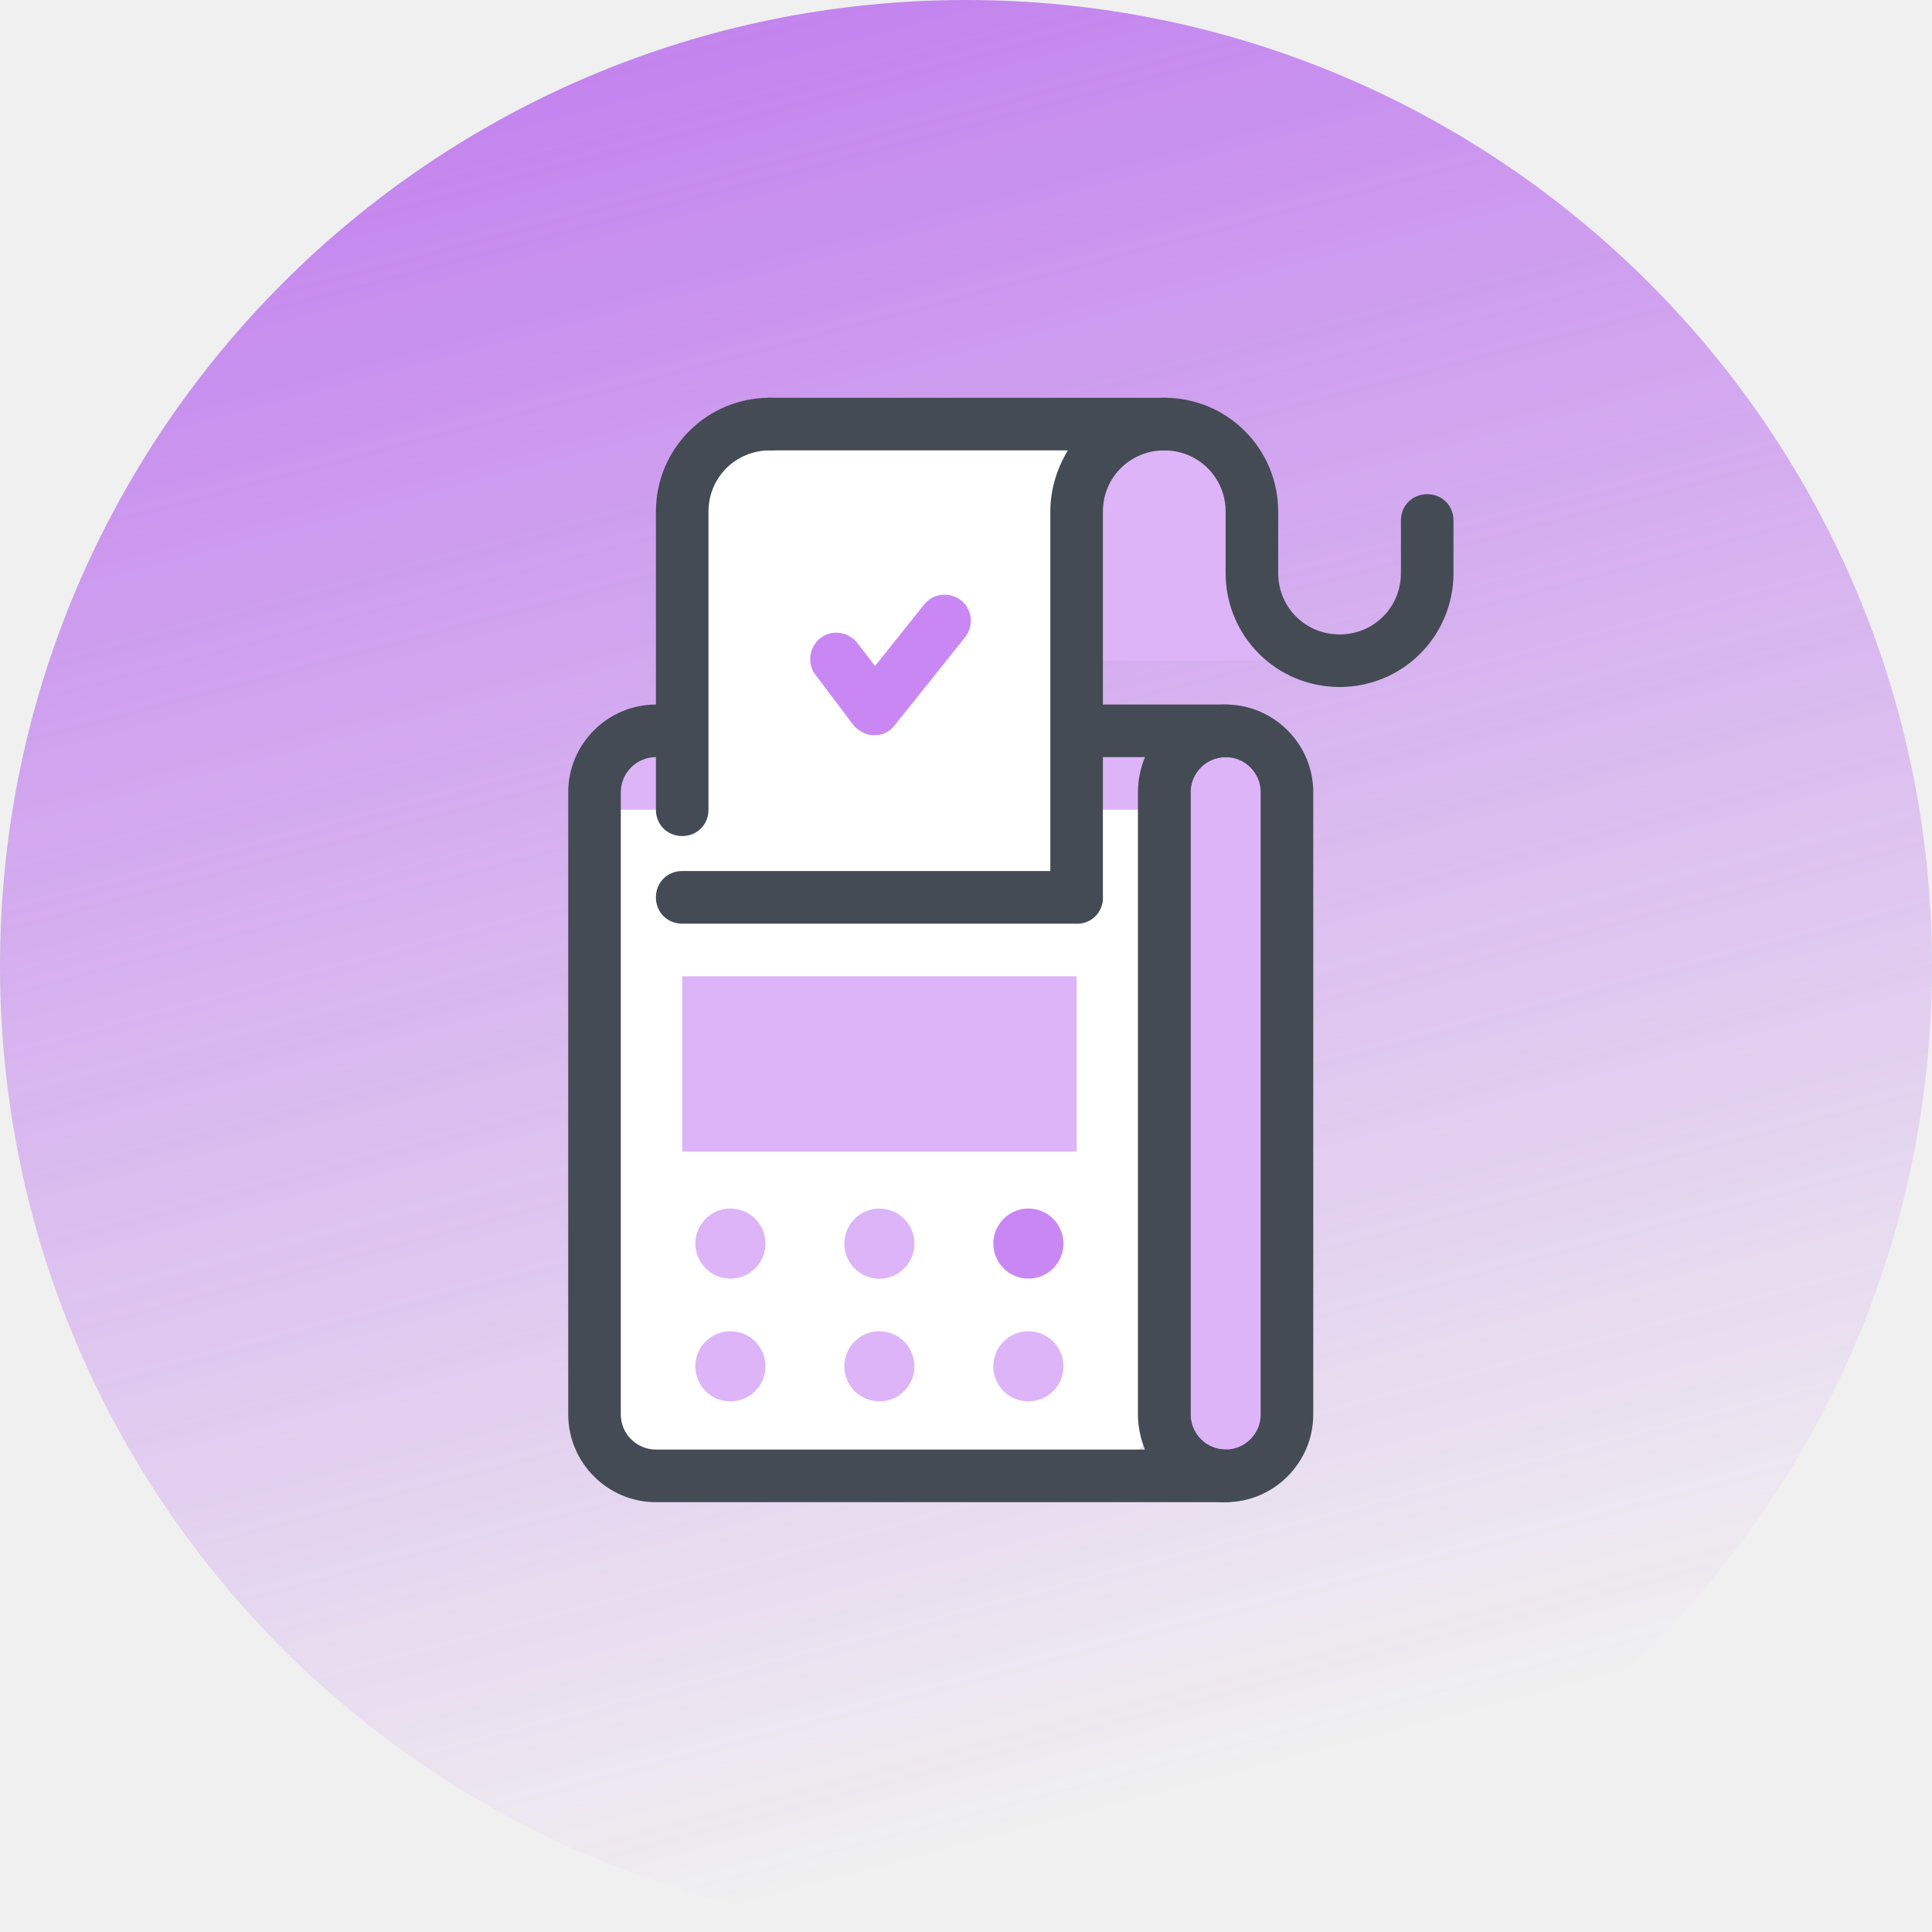
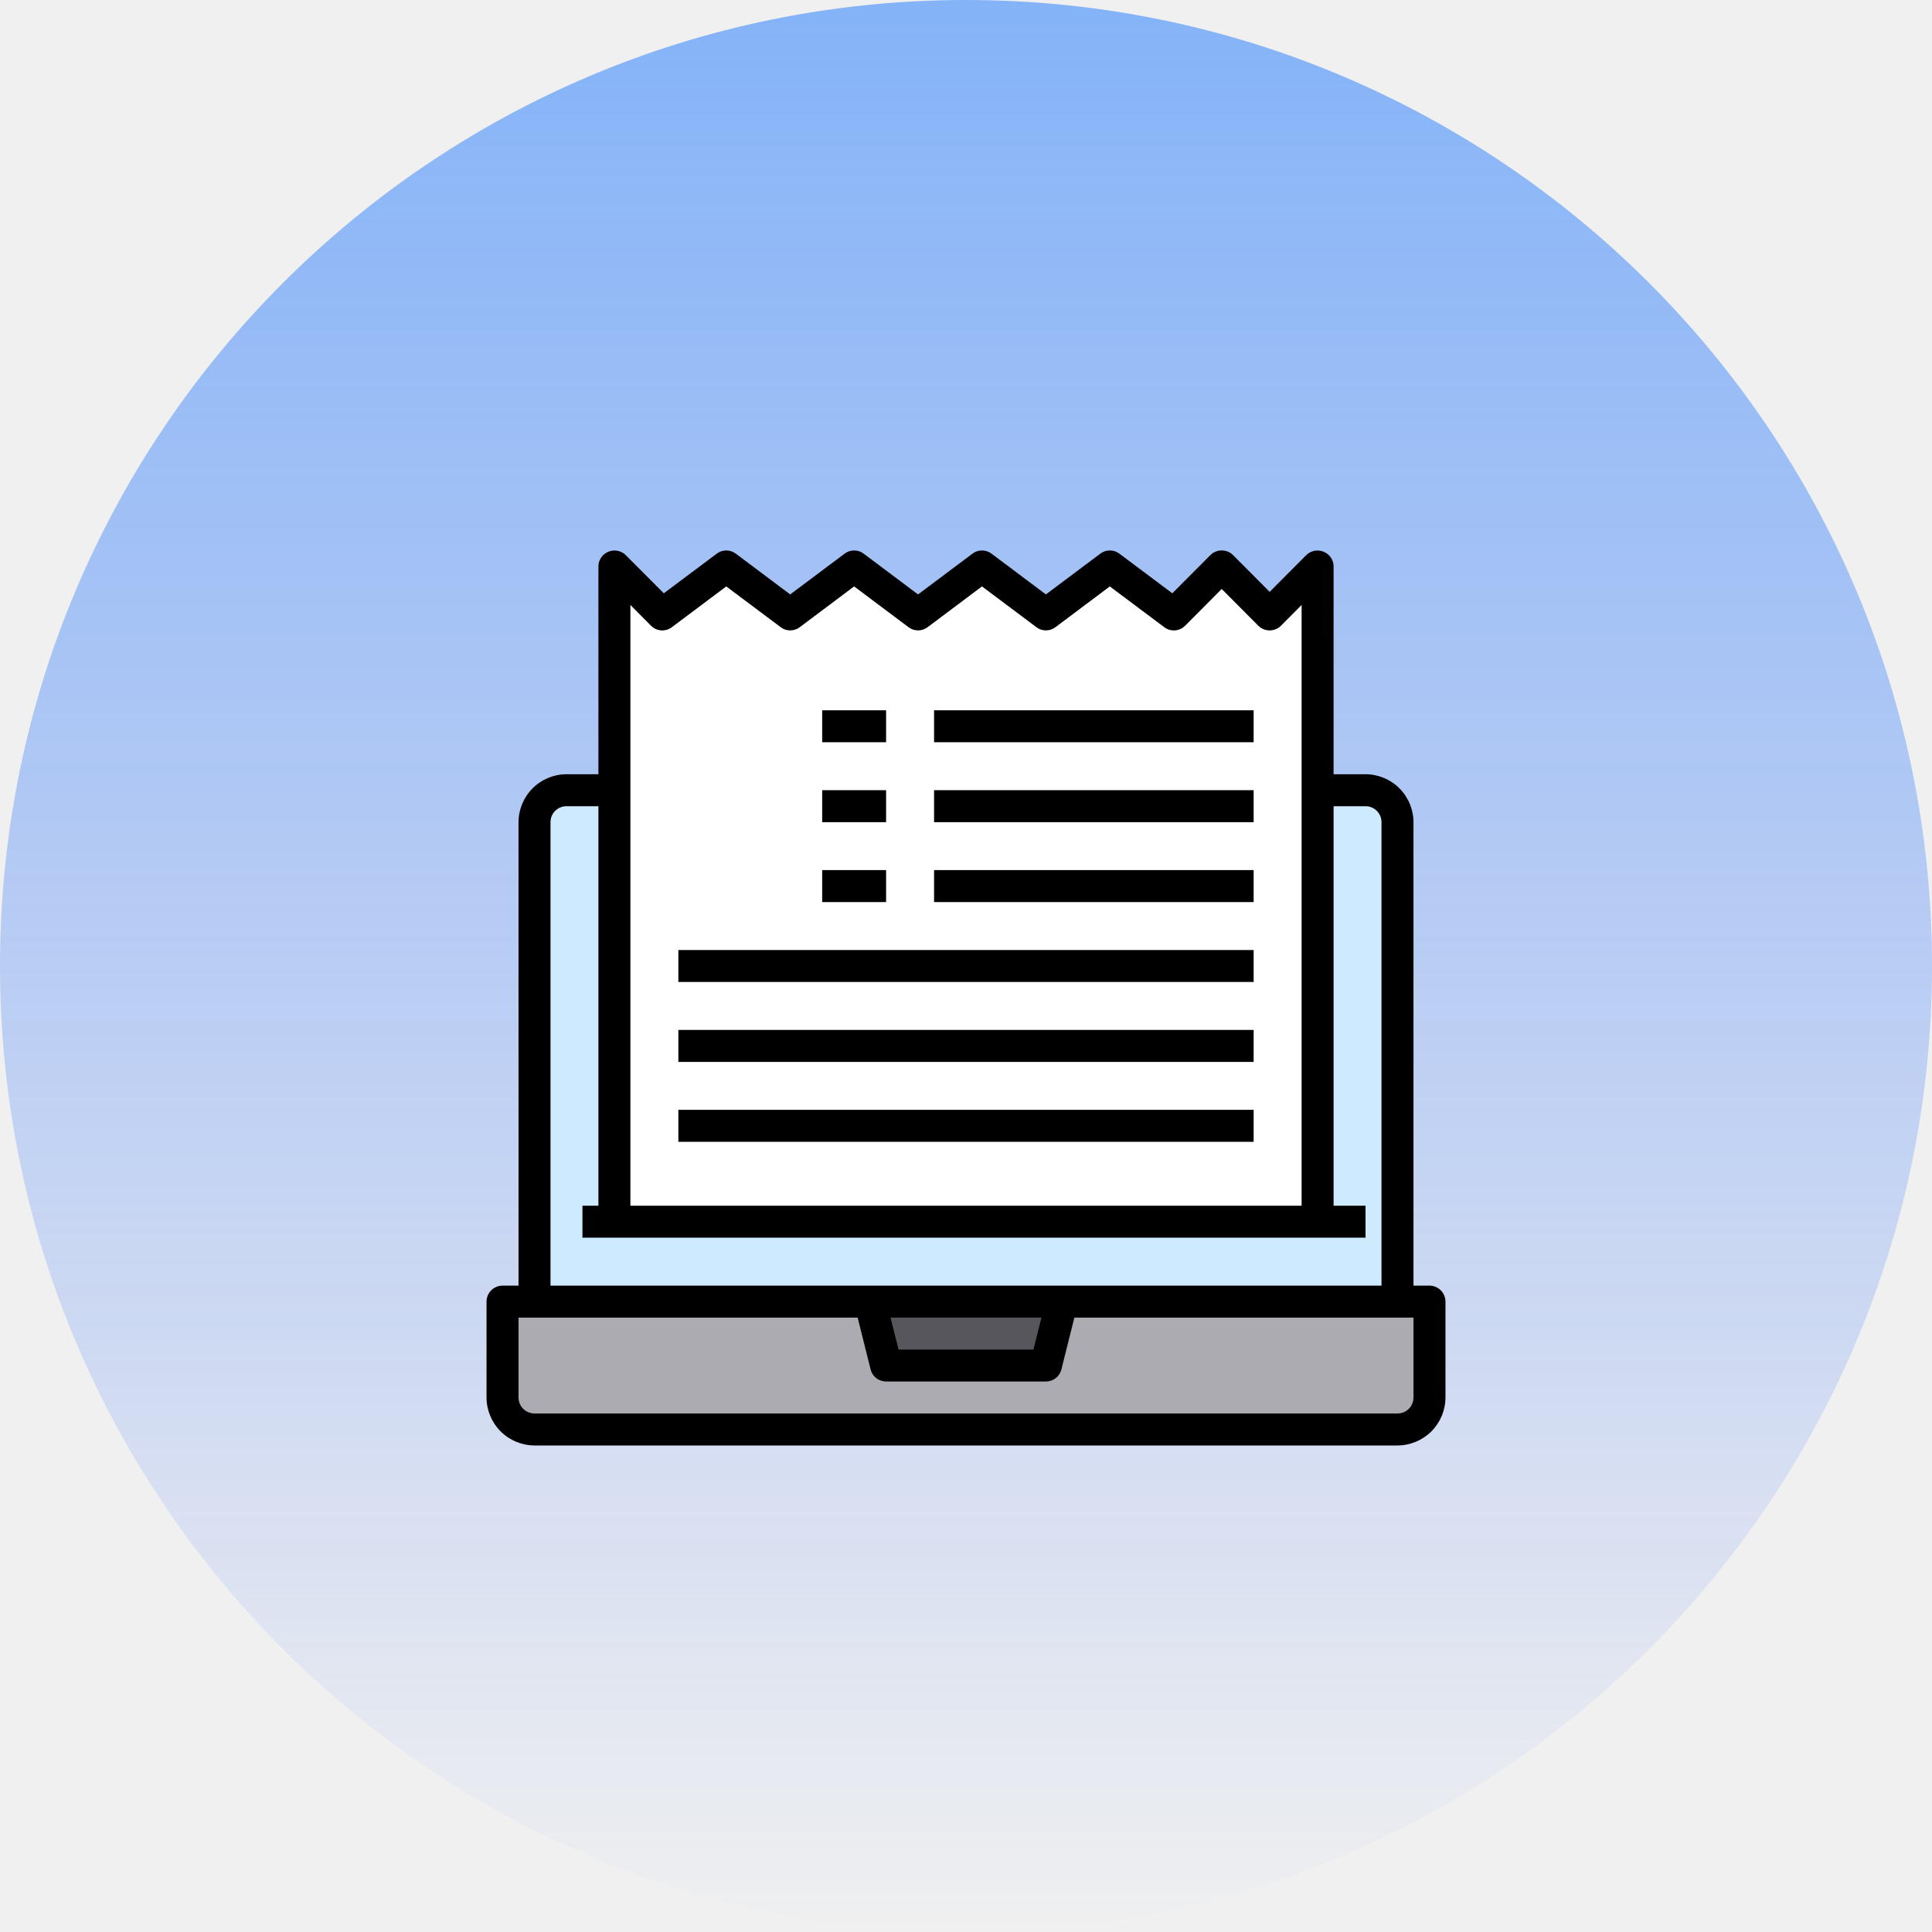
<svg xmlns="http://www.w3.org/2000/svg" width="34" height="34" viewBox="0 0 34 34" fill="none">
-   <path d="M17 2.32851e-06C7.611 1.50771e-06 -1.50771e-06 7.611 -2.32851e-06 17C-3.14931e-06 26.389 7.611 34 17 34C26.389 34 34 26.389 34 17C34 7.611 26.389 3.14931e-06 17 2.32851e-06Z" fill="url(#paint0_linear_3911_702)" fill-opacity="0.6" />
-   <path d="M21.569 25.973C20.967 25.973 20.489 25.495 20.489 24.893V13.941C20.489 13.34 20.967 12.862 21.569 12.862C22.17 12.862 22.648 13.34 22.648 13.941V24.893C22.648 25.495 22.17 25.973 21.569 25.973Z" fill="#DDB4F8" />
-   <path d="M21.569 26.436C20.721 26.436 20.026 25.741 20.026 24.893V13.941C20.026 13.093 20.721 12.399 21.569 12.399C22.417 12.399 23.111 13.093 23.111 13.941V24.893C23.111 25.741 22.417 26.436 21.569 26.436ZM21.569 13.324C21.23 13.324 20.952 13.602 20.952 13.941V24.893C20.952 25.232 21.23 25.51 21.569 25.51C21.908 25.51 22.186 25.232 22.186 24.893V13.941C22.186 13.602 21.908 13.324 21.569 13.324Z" fill="#444B54" />
-   <path d="M15.09 11.628V9.005C15.09 8.157 14.396 7.463 13.548 7.463H20.489C21.337 7.463 22.032 8.157 22.032 9.005V10.085C22.032 10.934 22.726 11.628 23.574 11.628" fill="#DDB4F8" />
-   <path d="M18.947 25.973H12.005C11.157 25.973 10.463 25.279 10.463 24.43V14.404C10.463 13.556 11.157 12.862 12.005 12.862H18.947C19.795 12.862 20.489 13.556 20.489 14.404V24.43C20.489 25.279 19.795 25.973 18.947 25.973Z" fill="white" />
-   <path d="M20.489 12.862H10.463V14.25H20.489V12.862Z" fill="#DDB4F8" />
-   <path d="M18.947 17.181H12.005V20.266H18.947V17.181Z" fill="#DDB4F8" />
-   <path d="M21.569 26.436H11.543C10.694 26.436 10 25.741 10 24.893V13.941C10 13.093 10.694 12.399 11.543 12.399H21.569C21.831 12.399 22.032 12.599 22.032 12.861C22.032 13.124 21.831 13.324 21.569 13.324C21.23 13.324 20.952 13.602 20.952 13.941V24.893C20.952 25.232 21.23 25.51 21.569 25.51C21.831 25.51 22.032 25.711 22.032 25.973C22.032 26.235 21.831 26.436 21.569 26.436ZM11.543 13.324C11.203 13.324 10.925 13.602 10.925 13.941V24.893C10.925 25.232 11.203 25.51 11.543 25.51H20.15C20.073 25.325 20.026 25.109 20.026 24.893V13.941C20.026 13.725 20.073 13.509 20.15 13.324H11.543Z" fill="#444B54" />
-   <path d="M18.947 16.255H12.005C11.743 16.255 11.543 16.054 11.543 15.792C11.543 15.53 11.743 15.329 12.005 15.329H18.947C19.209 15.329 19.409 15.53 19.409 15.792C19.409 16.054 19.209 16.255 18.947 16.255Z" fill="#444B54" />
-   <path d="M18.098 22.502C18.439 22.502 18.715 22.226 18.715 21.885C18.715 21.545 18.439 21.268 18.098 21.268C17.758 21.268 17.481 21.545 17.481 21.885C17.481 22.226 17.758 22.502 18.098 22.502Z" fill="#C987F4" />
-   <path d="M18.098 24.662C18.439 24.662 18.715 24.386 18.715 24.045C18.715 23.704 18.439 23.428 18.098 23.428C17.758 23.428 17.481 23.704 17.481 24.045C17.481 24.386 17.758 24.662 18.098 24.662Z" fill="#DDB4F8" />
-   <path d="M15.476 22.503C15.817 22.503 16.093 22.226 16.093 21.886C16.093 21.545 15.817 21.269 15.476 21.269C15.135 21.269 14.859 21.545 14.859 21.886C14.859 22.226 15.135 22.503 15.476 22.503Z" fill="#DDB4F8" />
-   <path d="M15.476 24.662C15.817 24.662 16.093 24.386 16.093 24.045C16.093 23.704 15.817 23.428 15.476 23.428C15.135 23.428 14.859 23.704 14.859 24.045C14.859 24.386 15.135 24.662 15.476 24.662Z" fill="#DDB4F8" />
-   <path d="M12.854 22.502C13.195 22.502 13.471 22.226 13.471 21.885C13.471 21.545 13.195 21.268 12.854 21.268C12.513 21.268 12.237 21.545 12.237 21.885C12.237 22.226 12.513 22.502 12.854 22.502Z" fill="#DDB4F8" />
-   <path d="M12.854 24.662C13.195 24.662 13.471 24.386 13.471 24.045C13.471 23.704 13.195 23.428 12.854 23.428C12.513 23.428 12.237 23.704 12.237 24.045C12.237 24.386 12.513 24.662 12.854 24.662Z" fill="#DDB4F8" />
-   <path d="M23.574 12.09C22.464 12.09 21.569 11.196 21.569 10.085V9.005C21.569 8.404 21.091 7.926 20.489 7.926C20.227 7.926 20.026 7.725 20.026 7.463C20.026 7.201 20.227 7 20.489 7C21.6 7 22.494 7.895 22.494 9.005V10.085C22.494 10.687 22.973 11.165 23.574 11.165C24.176 11.165 24.654 10.687 24.654 10.085V9.16C24.654 8.897 24.855 8.697 25.117 8.697C25.379 8.697 25.579 8.897 25.579 9.16V10.085C25.579 11.196 24.685 12.09 23.574 12.09Z" fill="#444B54" />
-   <path d="M18.947 14.867V9.005C18.947 8.157 19.641 7.463 20.489 7.463H13.548C12.7 7.463 12.005 8.157 12.005 9.005V14.867" fill="white" />
-   <path d="M15.383 12.939C15.229 12.939 15.106 12.861 15.013 12.754L14.35 11.874C14.195 11.674 14.242 11.381 14.442 11.226C14.643 11.072 14.936 11.118 15.09 11.319L15.399 11.72L16.262 10.64C16.417 10.44 16.71 10.409 16.91 10.563C17.111 10.717 17.142 11.011 16.987 11.211L15.753 12.754C15.661 12.877 15.537 12.939 15.383 12.939Z" fill="#C987F4" />
-   <path d="M12.005 14.713C11.743 14.713 11.543 14.512 11.543 14.25V9.005C11.543 7.895 12.437 7 13.548 7C13.81 7 14.011 7.201 14.011 7.463C14.011 7.725 13.81 7.926 13.548 7.926C12.946 7.926 12.468 8.404 12.468 9.005V14.25C12.468 14.512 12.268 14.713 12.005 14.713Z" fill="#444B54" />
-   <path d="M18.947 16.255C18.684 16.255 18.484 16.055 18.484 15.792V9.005C18.484 8.604 18.607 8.234 18.792 7.926H13.548C13.286 7.926 13.085 7.725 13.085 7.463C13.085 7.201 13.286 7 13.548 7H20.489C20.751 7 20.952 7.201 20.952 7.463C20.952 7.725 20.751 7.926 20.489 7.926C19.887 7.926 19.409 8.404 19.409 9.005V15.792C19.409 16.055 19.209 16.255 18.947 16.255Z" fill="#444B54" />
+   <path d="M17 2.32851e-06C7.611 1.50771e-06 -1.50771e-06 7.611 -2.32851e-06 17C-3.14931e-06 26.389 7.611 34 17 34C26.389 34 34 26.389 34 17C34 7.611 26.389 3.14931e-06 17 2.32851e-06Z" fill="url(#paint0_linear_4903_947)" />
+   <g clip-path="url(#clip0_4903_947)">
+     <path d="M25.156 22.906V24.594C25.156 24.743 25.096 24.886 24.991 24.991C24.886 25.096 24.743 25.156 24.594 25.156H9.406C9.257 25.156 9.114 25.096 9.009 24.991C8.904 24.886 8.844 24.743 8.844 24.594V22.906H25.156Z" fill="#ACABB1" />
+     <path d="M9.969 13.906H24.031C24.18 13.906 24.323 13.966 24.429 14.071C24.535 14.177 24.594 14.32 24.594 14.469V22.906H9.406V14.469C9.406 14.32 9.466 14.177 9.571 14.071C9.676 13.966 9.82 13.906 9.969 13.906Z" fill="#CEEAFF" />
+     <path d="M18.688 22.906L18.406 24.031H15.594L15.312 22.906H18.688Z" fill="#57565C" />
+     <path d="M23.188 9.969V21.5H10.812V9.969L11.656 10.812L12.781 9.969L13.906 10.812L15.031 9.969L16.156 10.812L17.281 9.969L18.406 10.812L19.531 9.969L20.656 10.812L21.5 9.969L22.344 10.812L23.188 9.969Z" fill="white" />
+     <path d="M25.156 22.625H24.875V14.469C24.874 14.245 24.785 14.031 24.627 13.873C24.469 13.715 24.255 13.626 24.031 13.625H23.469V9.969C23.469 9.913 23.453 9.859 23.421 9.813C23.39 9.766 23.346 9.731 23.294 9.71C23.243 9.688 23.187 9.683 23.132 9.693C23.078 9.704 23.027 9.73 22.988 9.769L22.344 10.416L21.7 9.769C21.647 9.716 21.575 9.687 21.5 9.687C21.425 9.687 21.353 9.716 21.3 9.769L20.631 10.441L19.7 9.744C19.651 9.707 19.592 9.687 19.531 9.687C19.47 9.687 19.411 9.707 19.363 9.744L18.406 10.461L17.45 9.744C17.401 9.707 17.342 9.687 17.281 9.687C17.22 9.687 17.161 9.707 17.113 9.744L16.156 10.461L15.2 9.744C15.152 9.707 15.092 9.687 15.031 9.687C14.97 9.687 14.911 9.707 14.863 9.744L13.906 10.461L12.95 9.744C12.902 9.707 12.842 9.687 12.781 9.687C12.72 9.687 12.661 9.707 12.613 9.744L11.682 10.441L11.012 9.769C10.973 9.73 10.922 9.704 10.868 9.693C10.813 9.683 10.757 9.688 10.706 9.71C10.654 9.731 10.61 9.766 10.579 9.813C10.547 9.859 10.531 9.913 10.531 9.969V13.625H9.969C9.745 13.626 9.531 13.715 9.373 13.873C9.215 14.031 9.126 14.245 9.125 14.469V22.625H8.844C8.769 22.625 8.698 22.655 8.645 22.707C8.592 22.76 8.562 22.832 8.562 22.906V24.594C8.563 24.817 8.652 25.032 8.81 25.19C8.968 25.348 9.183 25.437 9.406 25.438H24.594C24.817 25.437 25.032 25.348 25.19 25.19C25.348 25.032 25.437 24.817 25.438 24.594V22.906C25.438 22.832 25.408 22.76 25.355 22.707C25.302 22.655 25.231 22.625 25.156 22.625ZM11.094 10.646L11.457 11.012C11.505 11.06 11.568 11.089 11.636 11.094C11.704 11.098 11.771 11.078 11.825 11.037L12.781 10.32L13.738 11.037C13.786 11.074 13.845 11.094 13.906 11.094C13.967 11.094 14.027 11.074 14.075 11.037L15.031 10.32L15.988 11.037C16.036 11.074 16.095 11.094 16.156 11.094C16.217 11.094 16.276 11.074 16.325 11.037L17.281 10.32L18.238 11.037C18.286 11.074 18.345 11.094 18.406 11.094C18.467 11.094 18.526 11.074 18.575 11.037L19.531 10.32L20.488 11.037C20.542 11.078 20.609 11.098 20.677 11.094C20.744 11.089 20.808 11.06 20.856 11.012L21.5 10.365L22.144 11.012C22.197 11.065 22.269 11.094 22.344 11.094C22.419 11.094 22.49 11.065 22.543 11.012L22.906 10.646V21.219H11.094V10.646ZM9.688 14.469C9.688 14.394 9.717 14.323 9.77 14.27C9.823 14.217 9.894 14.188 9.969 14.188H10.531V21.219H10.25V21.781H24.031V21.219H23.469V14.188H24.031C24.106 14.188 24.177 14.217 24.23 14.27C24.283 14.323 24.312 14.394 24.312 14.469V22.625H9.688V14.469ZM18.328 23.188L18.187 23.75H15.813L15.672 23.188H18.328ZM24.875 24.594C24.875 24.668 24.845 24.74 24.793 24.793C24.74 24.845 24.668 24.875 24.594 24.875H9.406C9.332 24.875 9.26 24.845 9.207 24.793C9.155 24.74 9.125 24.668 9.125 24.594V23.188H15.093L15.321 24.099C15.336 24.16 15.371 24.214 15.421 24.253C15.47 24.291 15.531 24.312 15.594 24.312H18.406C18.469 24.312 18.53 24.291 18.579 24.253C18.629 24.214 18.664 24.16 18.679 24.099L18.907 23.188H24.875V24.594Z" fill="black" />
+     <path d="M14.469 12.5H15.594V13.062H14.469V12.5Z" fill="black" />
+     <path d="M14.469 13.906H15.594V14.469H14.469V13.906Z" fill="black" />
+     <path d="M14.469 15.312H15.594V15.875H14.469V15.312Z" fill="black" />
+     <path d="M16.438 12.5H22.062V13.062H16.438V12.5Z" fill="black" />
+     <path d="M16.438 13.906H22.062V14.469H16.438V13.906Z" fill="black" />
+     <path d="M16.438 15.312H22.062V15.875H16.438V15.312Z" fill="black" />
+     <path d="M11.938 16.719H22.062V17.281H11.938V16.719Z" fill="black" />
+     <path d="M11.938 18.125H22.062V18.688H11.938V18.125Z" fill="black" />
+     <path d="M11.938 19.531H22.062V20.094H11.938V19.531Z" fill="black" />
+   </g>
  <defs>
-     <linearGradient id="paint0_linear_3911_702" x1="22.95" y1="-4.25" x2="31.638" y2="28.698" gradientUnits="userSpaceOnUse">
-       <stop stop-color="#A131ED" />
-       <stop offset="1" stop-color="#A131ED" stop-opacity="0" />
+     <linearGradient id="paint0_linear_4903_947" x1="17" y1="34" x2="17" y2="-34.797" gradientUnits="userSpaceOnUse">
+       <stop stop-color="#0D52FF" stop-opacity="0" />
+       <stop offset="1" stop-color="#1F99FF" />
    </linearGradient>
+     <clipPath id="clip0_4903_947">
+       <rect width="18" height="18" fill="white" transform="translate(8 8)" />
+     </clipPath>
  </defs>
</svg>
